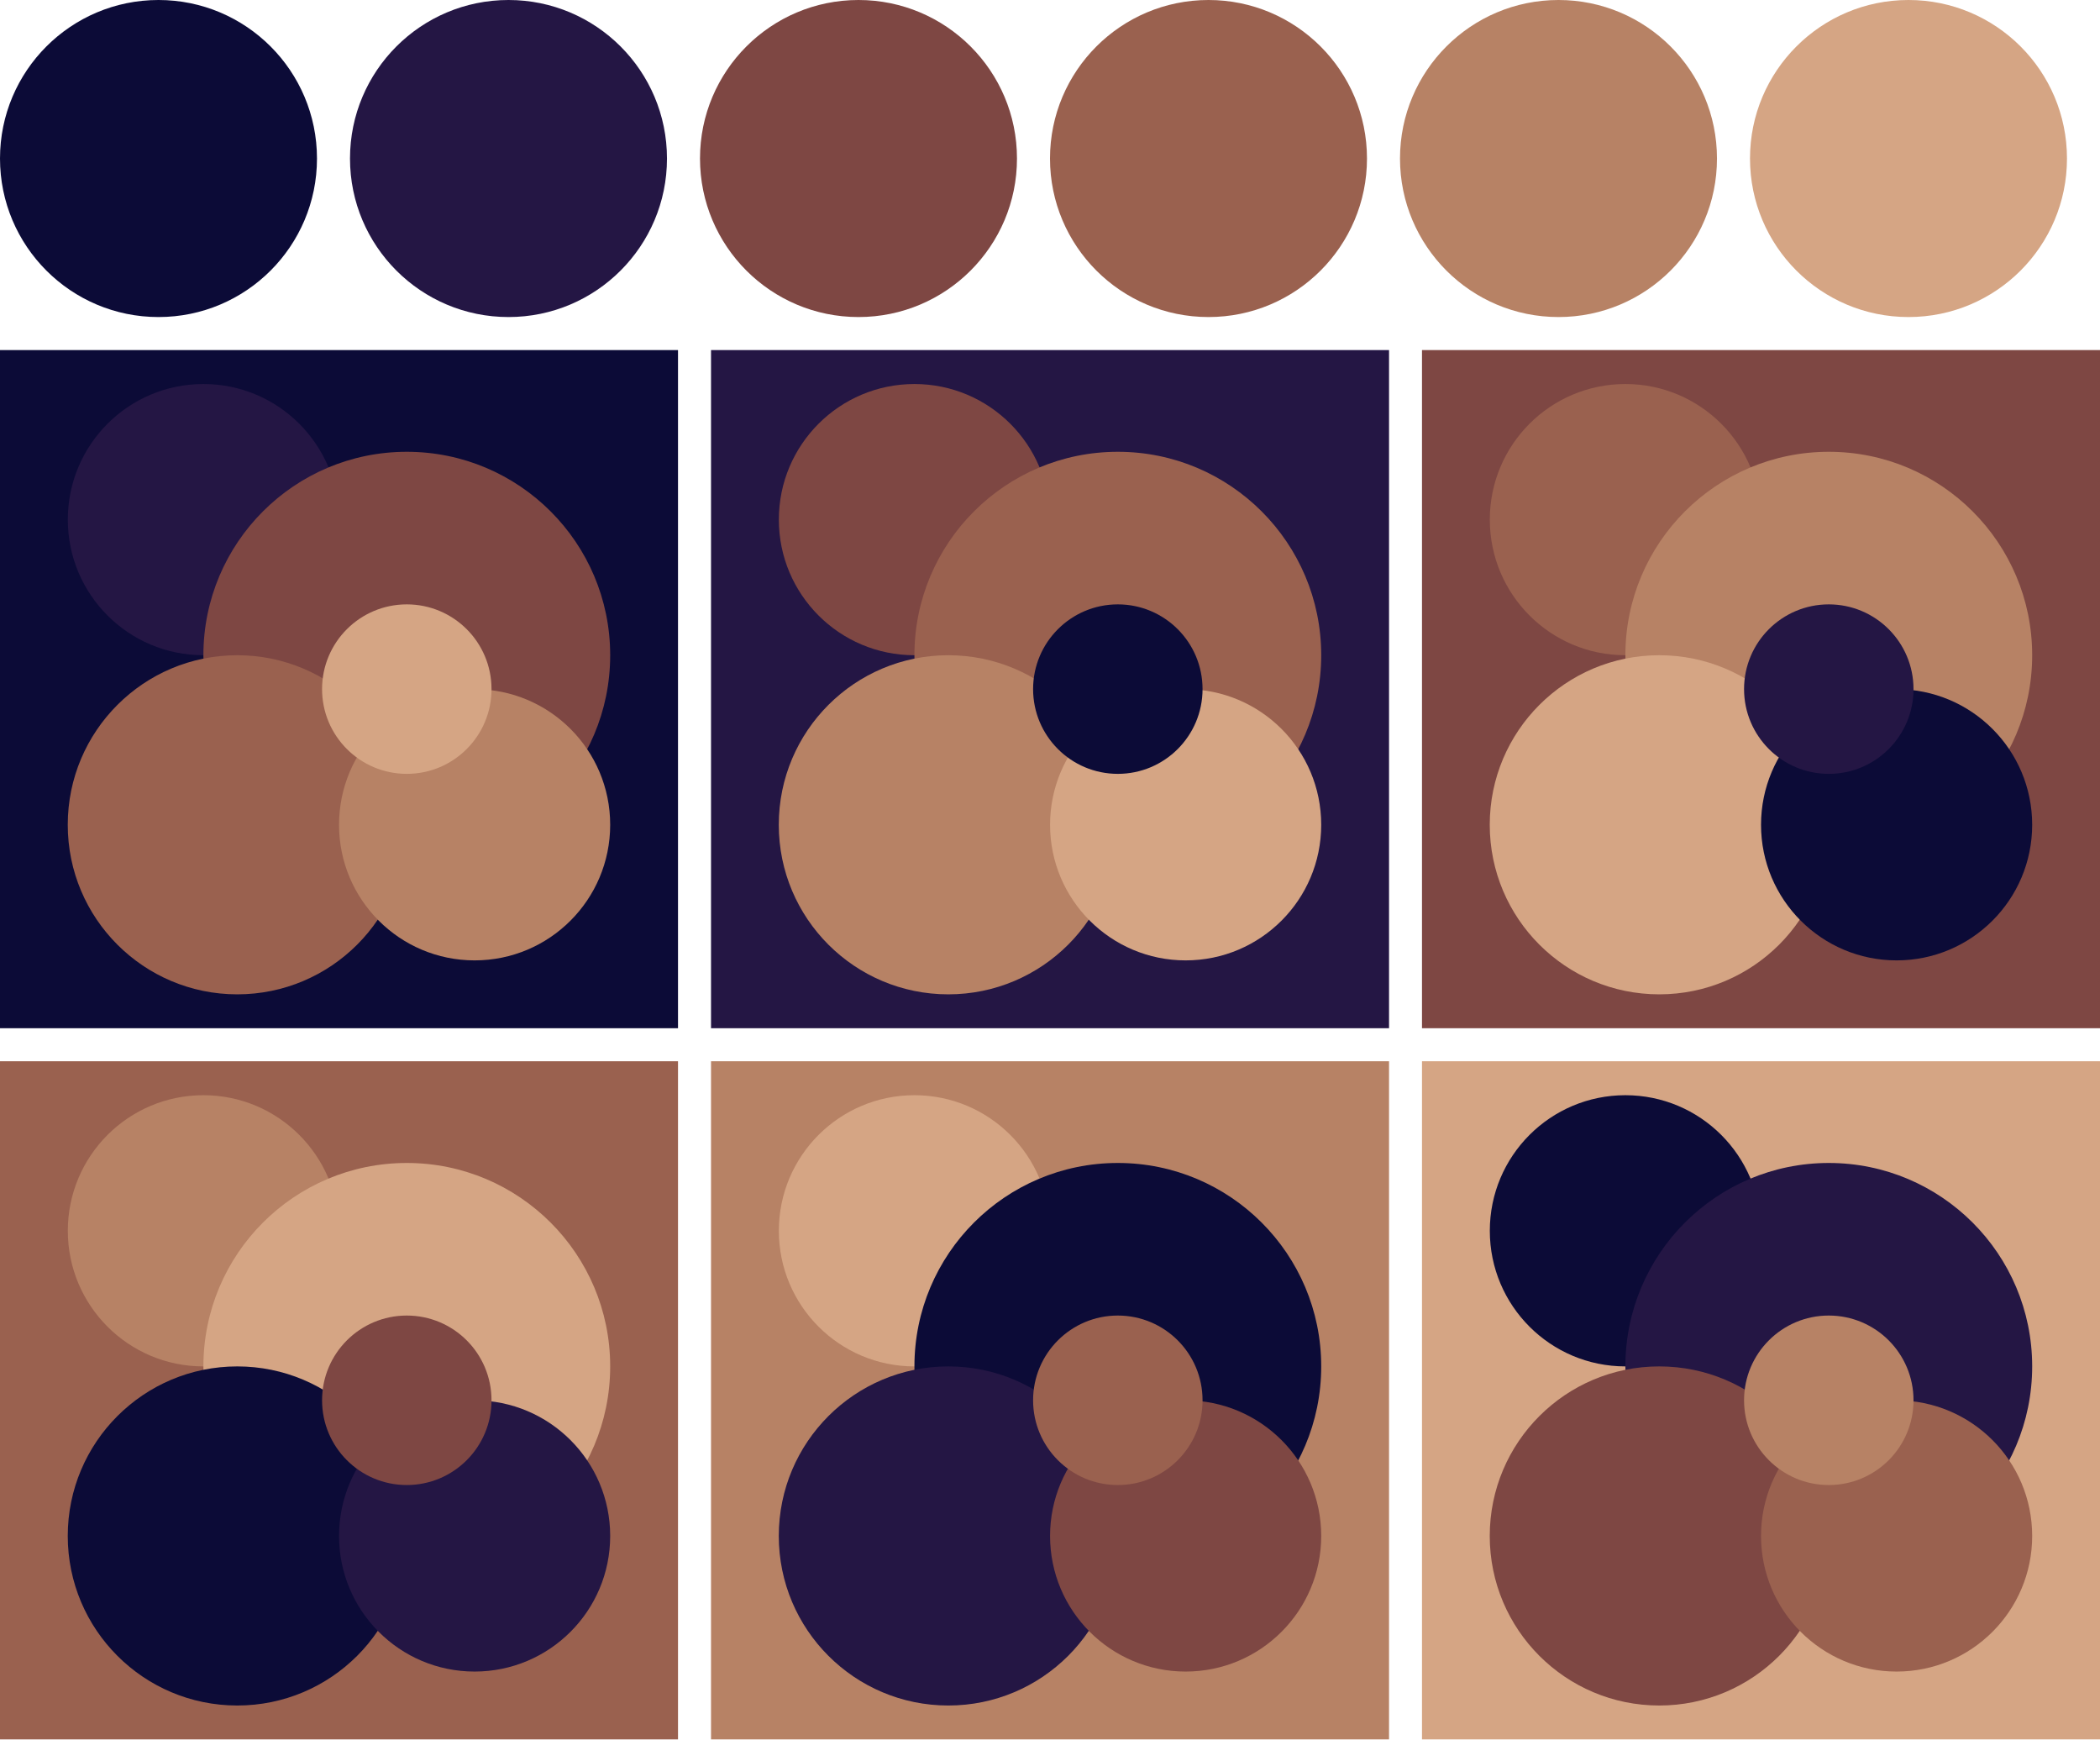
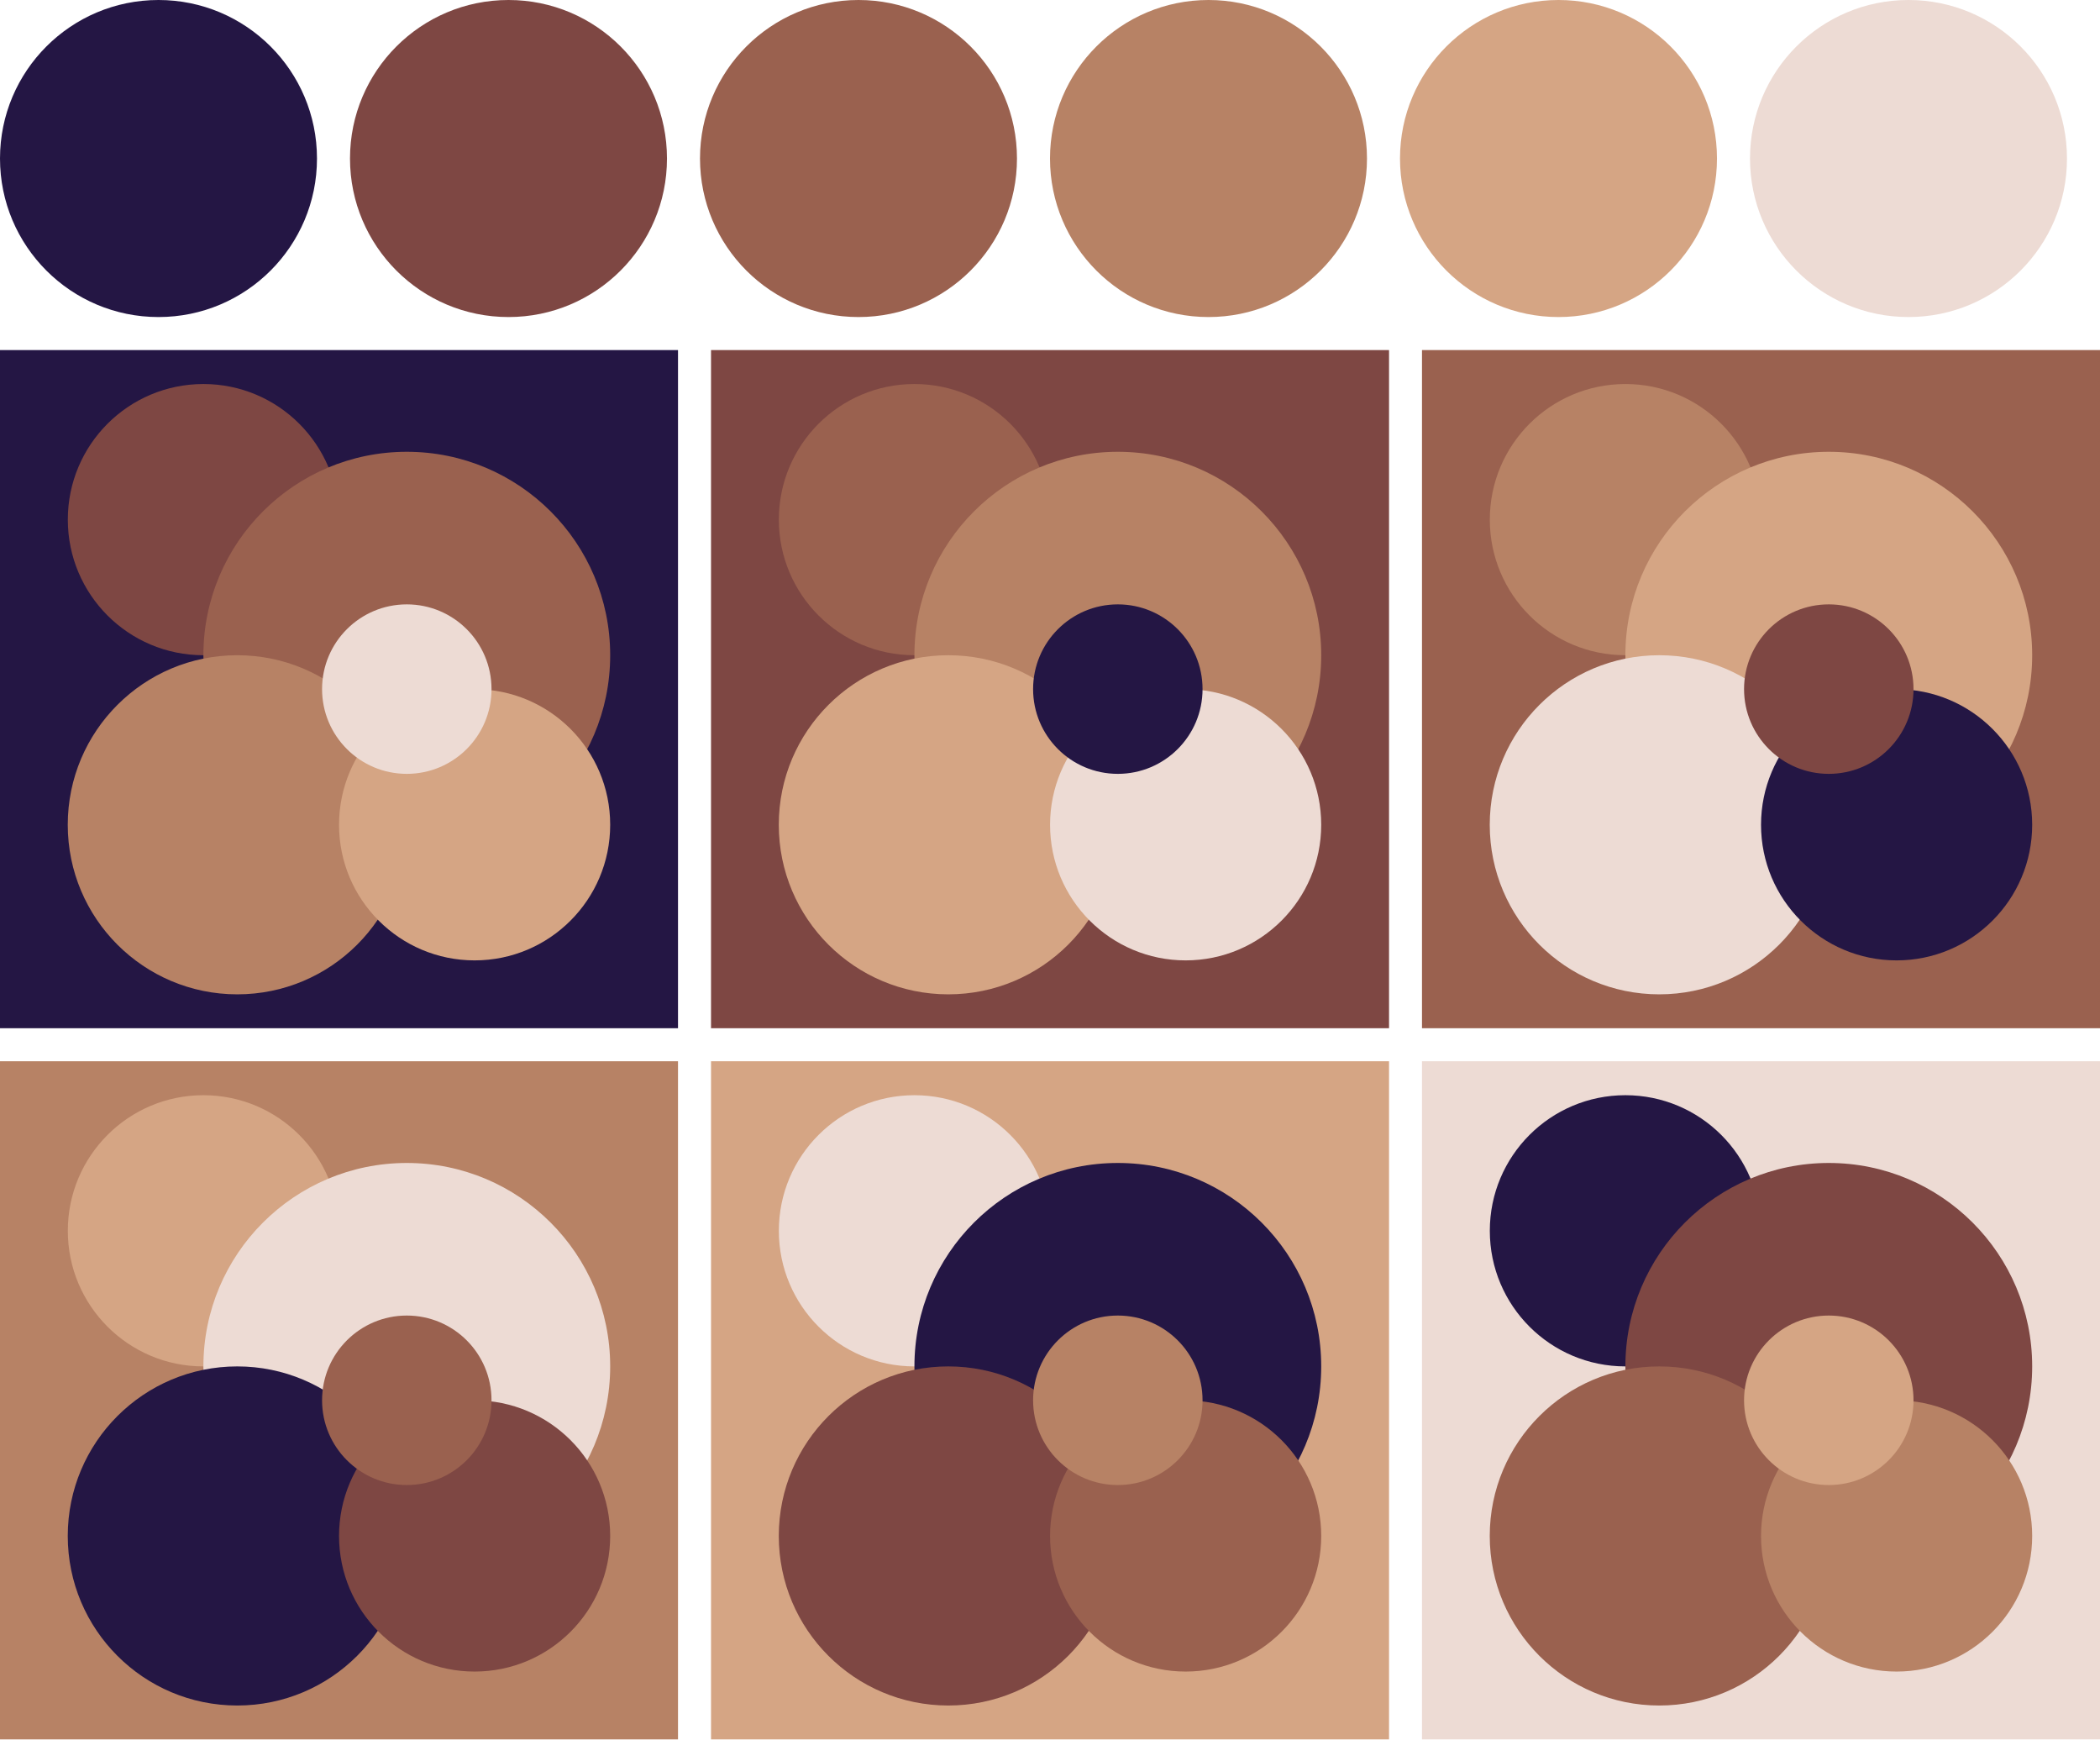
- <svg xmlns="http://www.w3.org/2000/svg" version="1.1" width="318" height="263.333">
+ <svg xmlns="http://www.w3.org/2000/svg" version="1.1" width="318" height="263.33">
  <g transform="translate(24 24)">
-     <circle fill="#0c0b37" cx="0" cy="0" r="24" />
-     <circle fill="#241644" cx="53" cy="0" r="24" />
-     <circle fill="#7e4743" cx="106" cy="0" r="24" />
-     <circle fill="#9a614f" cx="159" cy="0" r="24" />
-     <circle fill="#b78265" cx="212" cy="0" r="24" />
-     <circle fill="#d5a584" cx="265" cy="0" r="24" />
+     <circle fill="#241644" cx="0" cy="0" r="24" />
+     <circle fill="#7e4743" cx="53" cy="0" r="24" />
+     <circle fill="#9a614f" cx="106" cy="0" r="24" />
+     <circle fill="#b78265" cx="159" cy="0" r="24" />
+     <circle fill="#d5a584" cx="212" cy="0" r="24" />
+     <circle fill="#eddbd4" cx="265" cy="0" r="24" />
  </g>
  <g transform="translate(0 53)">
-     <rect fill="#0c0b37" x="0" y="0" width="102.67" height="102.67" />
+     <rect fill="#241644" x="0" y="0" width="102.67" height="102.67" />
+     <circle fill="#7e4743" cx="30.80" cy="25.67" r="20.53" />
+     <circle fill="#9a614f" cx="61.60" cy="46.20" r="30.80" />
+     <circle fill="#b78265" cx="35.93" cy="71.87" r="25.67" />
+     <circle fill="#d5a584" cx="71.87" cy="71.87" r="20.53" />
+     <circle fill="#eddbd4" cx="61.60" cy="51.33" r="12.83" />
+   </g>
+   <g transform="translate(107.67 53)">
+     <rect fill="#7e4743" x="0" y="0" width="102.67" height="102.67" />
+     <circle fill="#9a614f" cx="30.80" cy="25.67" r="20.53" />
+     <circle fill="#b78265" cx="61.60" cy="46.20" r="30.80" />
+     <circle fill="#d5a584" cx="35.93" cy="71.87" r="25.67" />
+     <circle fill="#eddbd4" cx="71.87" cy="71.87" r="20.53" />
+     <circle fill="#241644" cx="61.60" cy="51.33" r="12.83" />
+   </g>
+   <g transform="translate(215.33 53)">
+     <rect fill="#9a614f" x="0" y="0" width="102.67" height="102.67" />
+     <circle fill="#b78265" cx="30.80" cy="25.67" r="20.53" />
+     <circle fill="#d5a584" cx="61.60" cy="46.20" r="30.80" />
+     <circle fill="#eddbd4" cx="35.93" cy="71.87" r="25.67" />
+     <circle fill="#241644" cx="71.87" cy="71.87" r="20.53" />
+     <circle fill="#7e4743" cx="61.60" cy="51.33" r="12.83" />
+   </g>
+   <g transform="translate(0 160.67)">
+     <rect fill="#b78265" x="0" y="0" width="102.67" height="102.67" />
+     <circle fill="#d5a584" cx="30.80" cy="25.67" r="20.53" />
+     <circle fill="#eddbd4" cx="61.60" cy="46.20" r="30.80" />
+     <circle fill="#241644" cx="35.93" cy="71.87" r="25.67" />
+     <circle fill="#7e4743" cx="71.87" cy="71.87" r="20.53" />
+     <circle fill="#9a614f" cx="61.60" cy="51.33" r="12.83" />
+   </g>
+   <g transform="translate(107.67 160.67)">
+     <rect fill="#d5a584" x="0" y="0" width="102.67" height="102.67" />
+     <circle fill="#eddbd4" cx="30.80" cy="25.67" r="20.53" />
+     <circle fill="#241644" cx="61.60" cy="46.20" r="30.80" />
+     <circle fill="#7e4743" cx="35.93" cy="71.87" r="25.67" />
+     <circle fill="#9a614f" cx="71.87" cy="71.87" r="20.53" />
+     <circle fill="#b78265" cx="61.60" cy="51.33" r="12.83" />
+   </g>
+   <g transform="translate(215.33 160.67)">
+     <rect fill="#eddbd4" x="0" y="0" width="102.67" height="102.67" />
    <circle fill="#241644" cx="30.80" cy="25.67" r="20.53" />
    <circle fill="#7e4743" cx="61.60" cy="46.20" r="30.80" />
    <circle fill="#9a614f" cx="35.93" cy="71.87" r="25.67" />
    <circle fill="#b78265" cx="71.87" cy="71.87" r="20.53" />
    <circle fill="#d5a584" cx="61.60" cy="51.33" r="12.83" />
  </g>
-   <g transform="translate(107.67 53)">
-     <rect fill="#241644" x="0" y="0" width="102.67" height="102.67" />
-     <circle fill="#7e4743" cx="30.80" cy="25.67" r="20.53" />
-     <circle fill="#9a614f" cx="61.60" cy="46.20" r="30.80" />
-     <circle fill="#b78265" cx="35.93" cy="71.87" r="25.67" />
-     <circle fill="#d5a584" cx="71.87" cy="71.87" r="20.53" />
-     <circle fill="#0c0b37" cx="61.60" cy="51.33" r="12.83" />
-   </g>
-   <g transform="translate(215.33 53)">
-     <rect fill="#7e4743" x="0" y="0" width="102.67" height="102.67" />
-     <circle fill="#9a614f" cx="30.80" cy="25.67" r="20.53" />
-     <circle fill="#b78265" cx="61.60" cy="46.20" r="30.80" />
-     <circle fill="#d5a584" cx="35.93" cy="71.87" r="25.67" />
-     <circle fill="#0c0b37" cx="71.87" cy="71.87" r="20.53" />
-     <circle fill="#241644" cx="61.60" cy="51.33" r="12.83" />
-   </g>
-   <g transform="translate(0 160.67)">
-     <rect fill="#9a614f" x="0" y="0" width="102.67" height="102.67" />
-     <circle fill="#b78265" cx="30.80" cy="25.67" r="20.53" />
-     <circle fill="#d5a584" cx="61.60" cy="46.20" r="30.80" />
-     <circle fill="#0c0b37" cx="35.93" cy="71.87" r="25.67" />
-     <circle fill="#241644" cx="71.87" cy="71.87" r="20.53" />
-     <circle fill="#7e4743" cx="61.60" cy="51.33" r="12.83" />
-   </g>
-   <g transform="translate(107.67 160.67)">
-     <rect fill="#b78265" x="0" y="0" width="102.67" height="102.67" />
-     <circle fill="#d5a584" cx="30.80" cy="25.67" r="20.53" />
-     <circle fill="#0c0b37" cx="61.60" cy="46.20" r="30.80" />
-     <circle fill="#241644" cx="35.93" cy="71.87" r="25.67" />
-     <circle fill="#7e4743" cx="71.87" cy="71.87" r="20.53" />
-     <circle fill="#9a614f" cx="61.60" cy="51.33" r="12.83" />
-   </g>
-   <g transform="translate(215.33 160.67)">
-     <rect fill="#d5a584" x="0" y="0" width="102.67" height="102.67" />
-     <circle fill="#0c0b37" cx="30.80" cy="25.67" r="20.53" />
-     <circle fill="#241644" cx="61.60" cy="46.20" r="30.80" />
-     <circle fill="#7e4743" cx="35.93" cy="71.87" r="25.67" />
-     <circle fill="#9a614f" cx="71.87" cy="71.87" r="20.53" />
-     <circle fill="#b78265" cx="61.60" cy="51.33" r="12.83" />
-   </g>
</svg>
